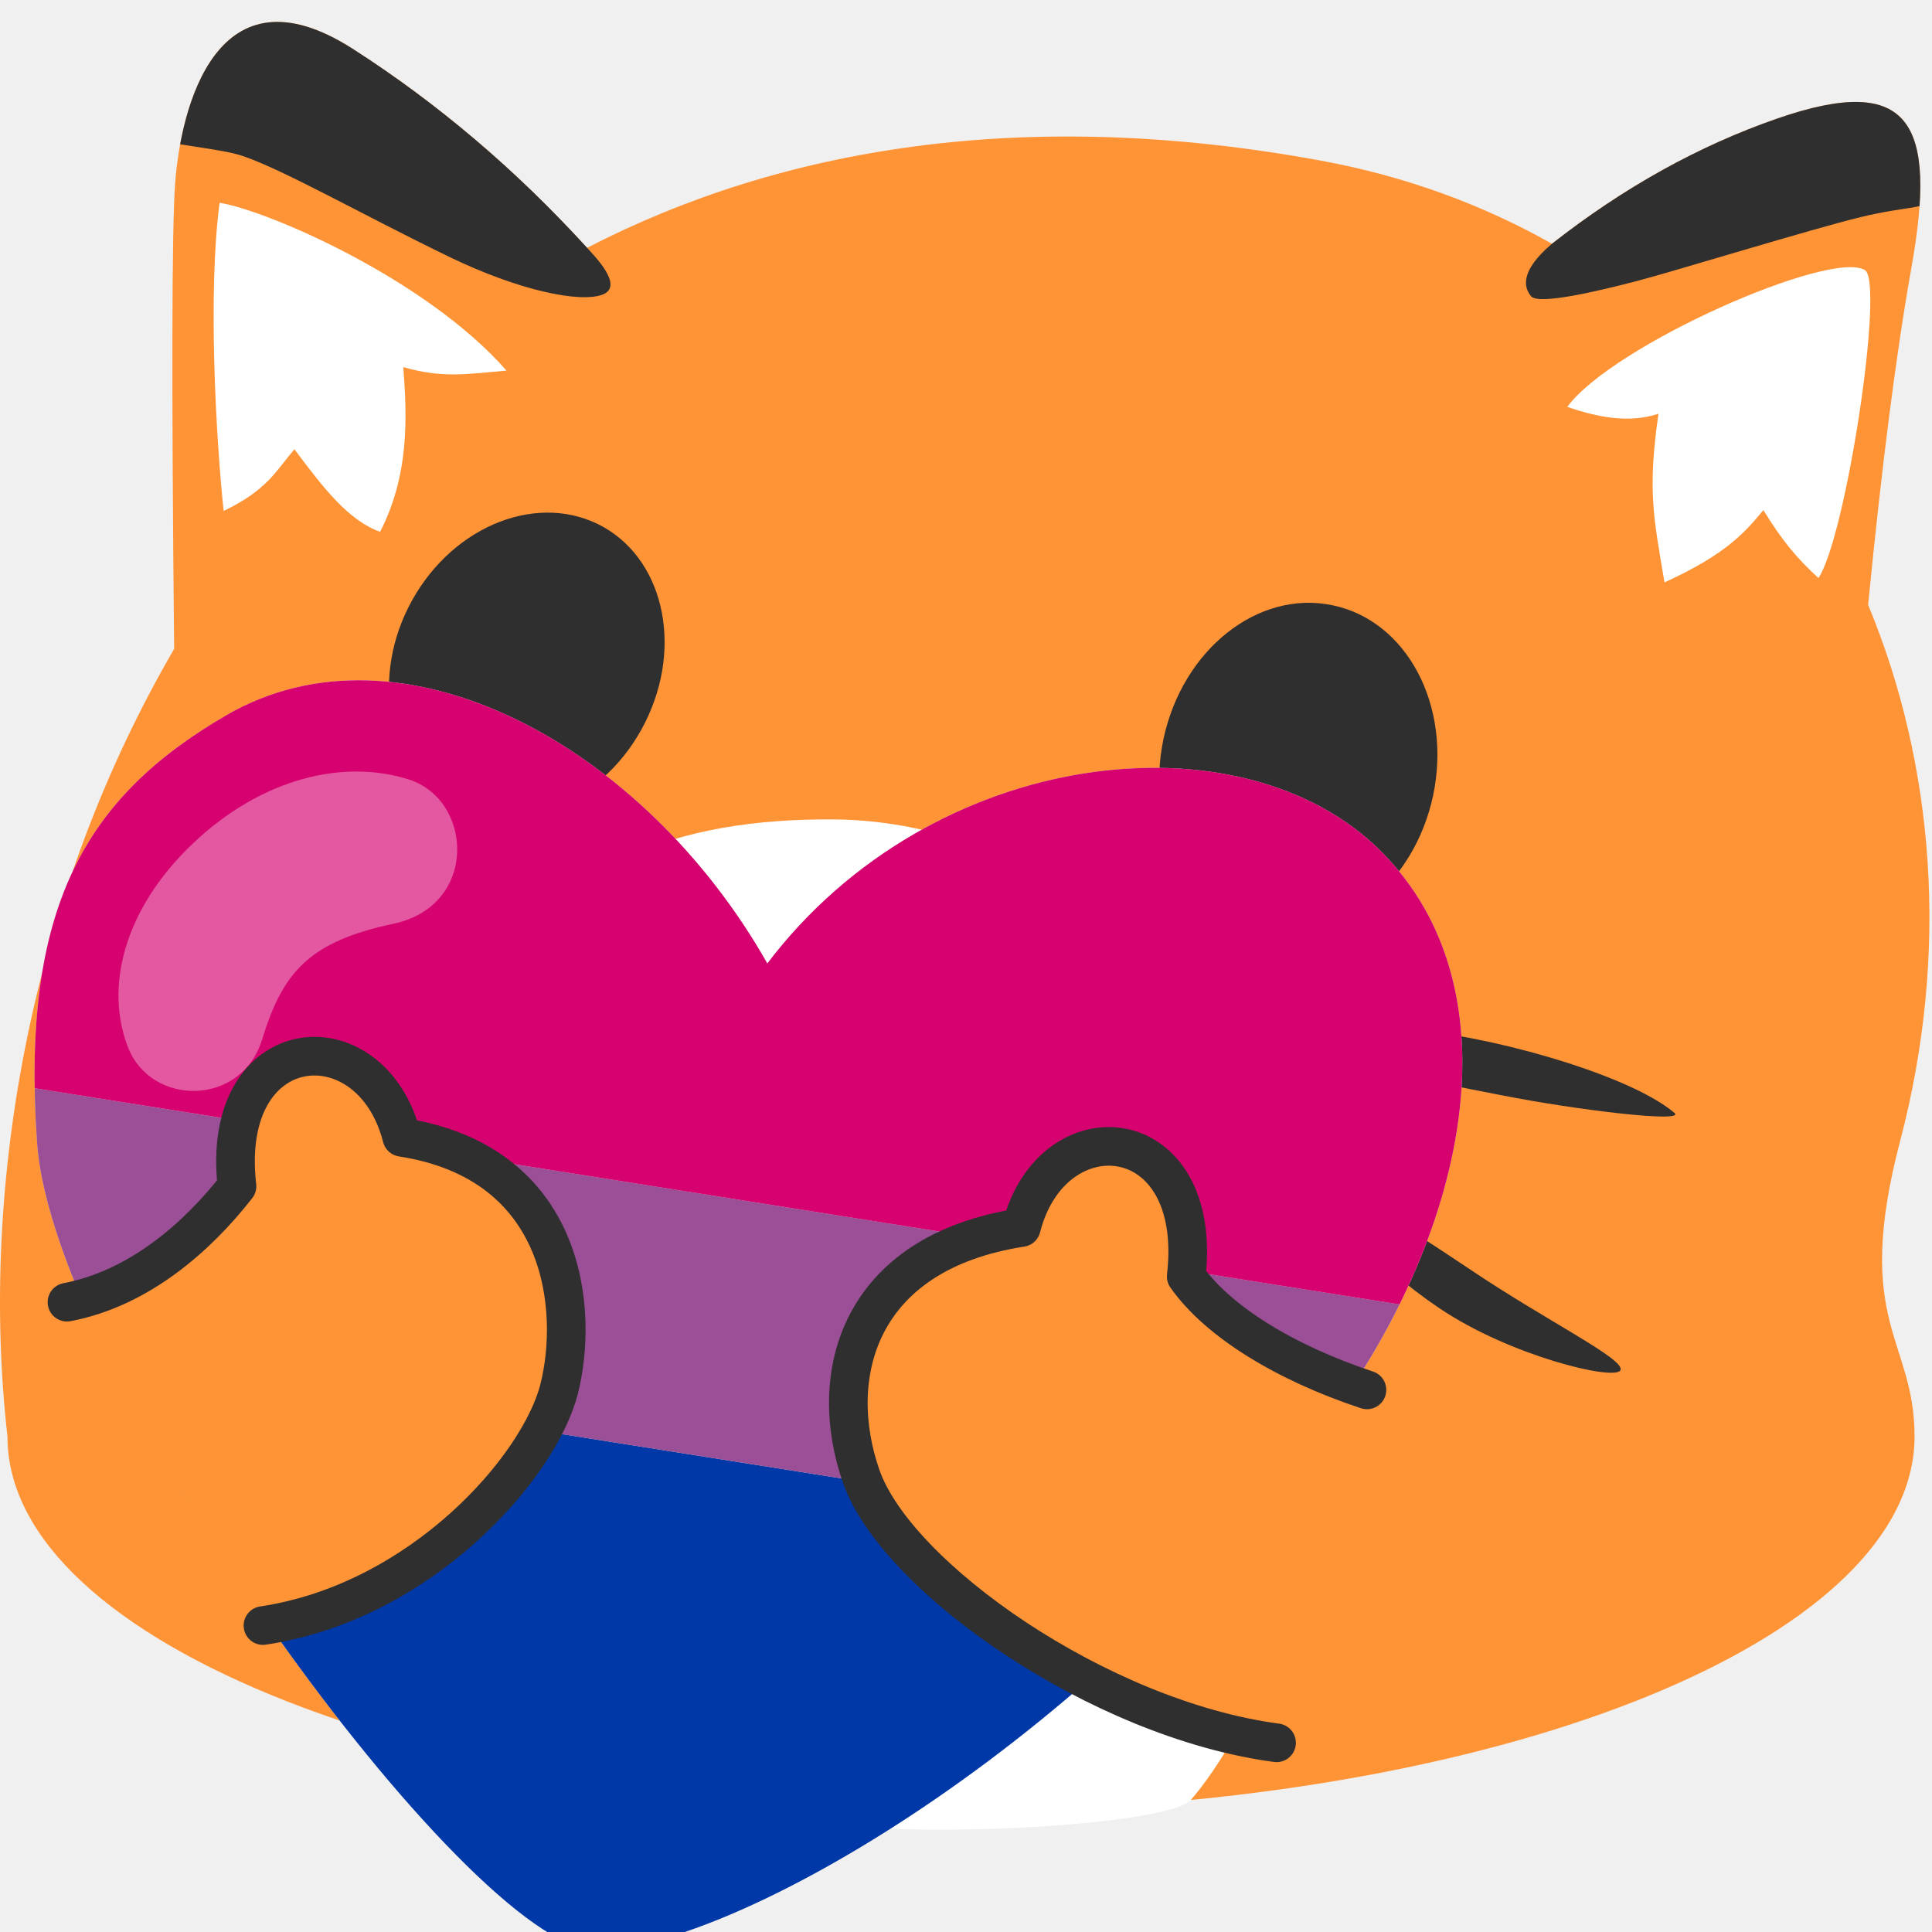
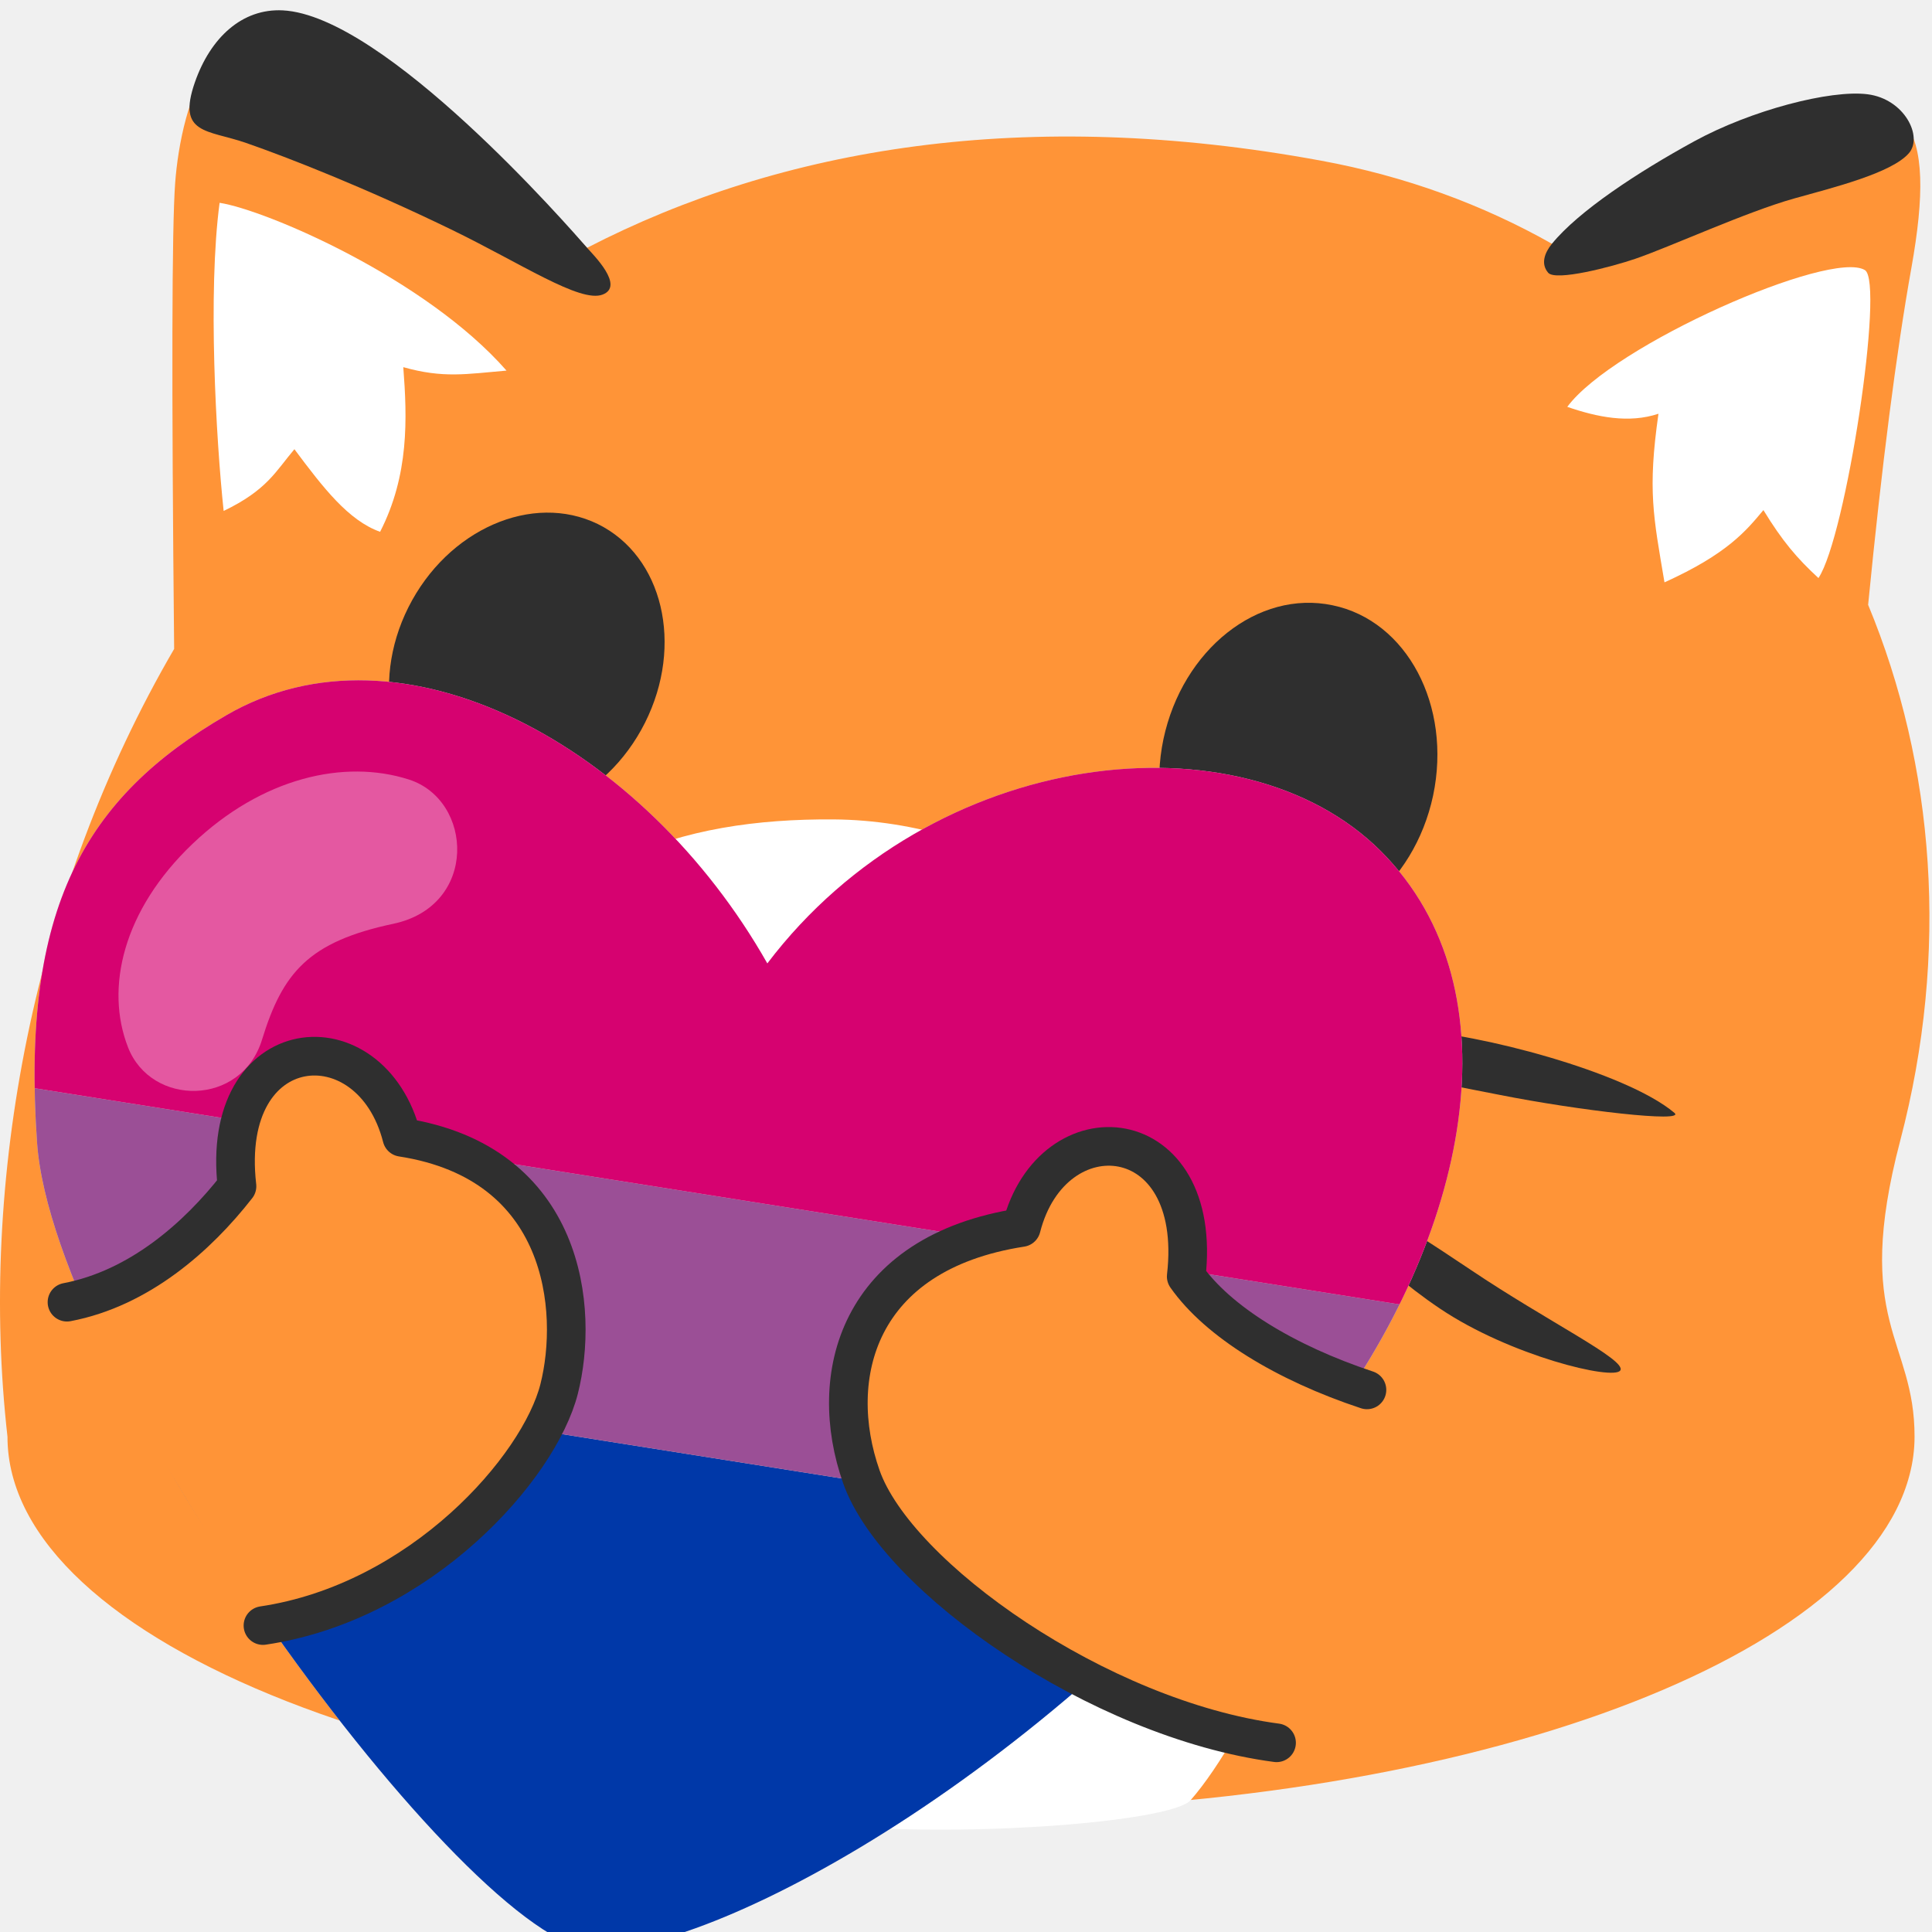
<svg xmlns="http://www.w3.org/2000/svg" width="128px" height="128px" viewBox="0 0 750 750" style="shape-rendering: geometricPrecision">
  <g id="foxcat-bisexual-heart">
    <g id="foxcatblob" transform="translate(0,8.508816)" fill="none">
      <g id="Body">
-         <clipPath id="body-mask" maskUnits="userSpaceOnUse">
-           <use href="#body" height="100%" width="100%" />
-         </clipPath>
        <path id="body" fill="#ff9437" d="M227.907,87.691 C303.535,48.64 398.331,32.785 512.805,53.856 C545.561,59.865 575.596,70.937 602.463,86.121 C630.355,64.247 659.534,48.037 690,37.491 C742,19.491 752,39.491 742,95.491 C736.144,128.284 730.546,171.877 725.204,226.273 C751.04,288.613 756.818,361.338 737.696,434.165 C718.989,505.308 743.284,511.074 743.226,549.205 C743.226,554.207 742.578,559.15 741.284,564.034 C722.342,637.236 564.748,694.491 373.093,694.491 C168.614,694.491 2.902,629.41 2.902,549.205 C-8.3,450.296 12.857,337.343 67.602,243.405 C66.574,140.127 66.707,79.822 68,62.491 C70.162,33.524 84,-23.509 137,10.491 C169.904,31.599 200.206,57.333 227.907,87.691 Z" />
        <path id="stomach-floof" fill="white" d="m 130.764,508.453 c 14.299,6.367 21.31,11.98 32.57,26.136 -13.297,-33.305 -14.393,-89.969 13.681,-144.854 32.913,-64.345 87.574,-80.551 146.506,-80.15 62.914,0.428 128.613,39.441 152.426,104.493 24.409,66.679 20.551,124.35 -0.489,142.28 21.226,-5.446 25.183,-7.569 38.938,-8.014 2.894,46.543 -29.825,116.329 -52.21,141.991 -6.785,7.779 -78.321,14.257 -134.308,10.153 -55.987,-4.103 -156.123,-20.307 -161.521,-30.73 -27.187,-52.497 -31.142,-104.123 -35.594,-161.305 z" />
        <path id="ear-floof-right" fill="white" d="m 86.821,189.842 c -2.952,-27.83 -6.196,-84.866 -1.572,-119.62 17.738,2.73 79.763,29.115 111.38,65.136 -15.75,1.353 -24.507,3.039 -40.071,-1.336 1.527,19.895 2.275,41.883 -9.003,63.919 -12.299,-4.394 -22.025,-17.019 -33.268,-32.068 -7.346,8.682 -10.584,15.833 -27.467,23.969 z" />
        <path id="ear-floof-left" fill="white" d="m 608.417,149.437 c 17.698,-24.043 102.243,-61.188 115.539,-53.095 7.68,4.675 -7.346,103.518 -18.032,119.546 -8.348,-7.68 -14.025,-14.359 -21.371,-26.38 -6.679,8.014 -14.025,17.03 -38.402,28.05 -4.341,-25.712 -6.578,-35.686 -2.337,-65.45 -11.539,3.824 -23.709,1.336 -35.396,-2.671 z" />
-         <path id="ear-contour-right" clip-path="url(#body-mask)" fill="#2f2f2f" d="m 49.789,31.403 c -14.292,16.068 29.713,15.521 44.657,20.713 16.509,5.736 46.316,22.783 79.865,39.043 27.215,13.19 50.879,18.017 59.606,14.693 8.727,-3.324 -3.66,-15.471 -6.01,-18.162 C 220.881,79.646 132.357,-13.101 107.683,-9.838 92.031,-7.767 64.081,15.335 49.789,31.403 Z" />
-         <path id="ear-contour-left" clip-path="url(#body-mask)" fill="#2f2f2f" d="m 594.392,106.527 c 2.929,3.431 25.858,-2.011 40.483,-5.793 13.883,-3.59 68.978,-20.526 87.619,-25.009 18.286,-4.397 25.723,-3.01 27.175,-7.265 4.339,-12.718 -3.673,-30.888 -11.354,-36.899 -7.68,-6.011 -53.566,-1.356 -76.303,12.021 -6.368,3.747 -47.114,32.005 -59.55,42.54 -12.436,10.534 -10.999,16.974 -8.071,20.406 z" />
+         <path id="ear-contour-right" fill="#2f2f2f" d="m 75.639,23.485 c -7.058,20.313 4.963,18.308 19.906,23.5 16.509,5.736 45.949,17.284 79.498,33.544 27.215,13.19 50.146,28.648 58.873,25.324 8.727,-3.324 -3.66,-15.471 -6.01,-18.162 C 220.881,79.646 149.297,-2.467 109.773,-4.484 94.005,-5.288 81.681,6.097 75.639,23.485 Z" />
+         <path id="ear-contour-left" fill="#2f2f2f" d="m 600.991,97.362 c 2.929,3.431 24.868,-2.333 33.884,-5.427 13.65,-4.683 43.157,-18.233 61.621,-23.394 15.205,-4.25 37.864,-9.849 44.556,-17.605 5.516,-6.394 -1.717,-21.053 -16.119,-22.859 -14.402,-1.805 -45.166,6.196 -67.21,18.255 -22.043,12.059 -44.972,27.148 -55.26,39.789 -2.905,3.569 -4.401,7.81 -1.472,11.241 z" />
      </g>
      <g id="eyes" transform="translate(33,190.4912)">
        <path id="left-eye" d="m 523.331,109.834 c -7.4,34.708 -36.728,57.983 -65.513,51.959 -28.989,-6.093 -46.436,-39.157 -39.172,-73.865 7.4,-34.776 36.728,-58.051 65.649,-51.959 28.853,5.956 46.368,38.952 39.036,73.865 z" style="fill:#2f2f2f" />
        <path id="right-eye" d="M 125.552,36.727 C 140.801,6.428 173.708,-7.921 199.056,4.426 224.338,16.839 232.565,51.342 217.382,81.574 202.2,111.806 169.36,126.222 144.012,113.809 118.73,101.395 110.437,66.825 125.552,36.727 Z" style="fill:#2f2f2f" />
      </g>
      <g id="whiskers" transform="translate(33,190.4912)">
        <g transform="translate(0.391648,152.6595)" style="fill:#2f2f2f">
          <path id="Right-bottom-wisker" d="m 483.608,112.341 c 2.536,-3.92 24.188,8.94 54,29 29.812,20.06 60.606,34.972 58,39 -2.606,4.028 -42.805,-5.701 -70,-24 -27.195,-18.299 -44.536,-40.08 -42,-44 z" />
          <path id="Right-top-wisker" d="m 491.608,57.341 c -2,-6 -2,-10 23,-9 25,1 83,16 102,32 4.699,3.957 -37.129,-0.875 -68,-7 -30.871,-6.125 -55,-10 -57,-16 z" />
          <path id="Left-bottom-wisker" d="m 117.608,60.341 c -19,21 -52,36 -84,53 -32,17 -49.439,8.263 -14,-13 35.439,-21.263 84,-43 98,-40 z" />
          <path id="Left-top-wisker" d="M 122.608,0.341 C 69.608,-1.659 15.608,5.341 6.608,16.341 c 0,3.438 103,3 116,0 13,-3 8.636,-15.674 0,-16 z" />
        </g>
      </g>
      <g id="mouth" transform="translate(33,190.4912)">
        <path d="m 196,176 c 13.333,47.333 23,71.333 29,72 6,0.667 26.667,-18 62,-56 27.333,46 43.667,71.333 49,76 5.333,4.667 28,-15.667 68,-61" style="stroke:#2f2f2f;stroke-width:30;stroke-linecap:round;stroke-linejoin:round" />
      </g>
      <g>
        <g transform="translate(13 255)">
          <defs>
            <path d="M523.079 66.934c54.087 54.088 33.802 149.947-23.638 225.507C403 420 266 495 217.379 493.369c-48.621-1.631-209.603-222.173-215.99-313.27C-5 89 20 46 74.858 14.147 142.991-25.411 237 26 284.876 110.508 349 26 468.99 12.847 523.079 66.934z" id="a" />
          </defs>
          <mask id="b" fill="#fff">
            <use href="#a" />
          </mask>
          <use fill="#D8D8D8" href="#a" />
          <g fill-rule="nonzero" mask="url(#b)">
            <path fill="#0038A8" d="M-170.315 233.754l827.683 131.092-31.475 198.723-827.682-131.092z" />
            <path fill="#9B4F96" d="M-154.577 134.392l827.682 131.092-15.737 99.362-827.683-131.092z" />
            <path fill="#D60270" d="M-123.103-64.33L704.58 66.761l-31.475 198.722-827.682-131.092z" />
          </g>
        </g>
        <path d="M74.715 319.095c-27.016 25.776-34 56-25 79s44 23 52-3 18-38 51-45 31-48 6-56-56.985-.776-84 25z" fill-opacity=".34" fill="#FFF" />
      </g>
      <g>
        <path id="right-arm" fill="#ff9437" stroke="#2f2f2f" stroke-width="15" stroke-linecap="round" stroke-linejoin="round" d="m 26,497 c 28,-5.333 50.638,-25.317 66,-45 -7,-61 52,-66 64,-19 63.802,9.861 68.785,67.112 61.059,97.66 -7.726,30.548 -53.617,82.745 -114.981,91.87" />
        <path id="left-arm" fill="#ff9437" stroke="#2f2f2f" stroke-width="15" stroke-linecap="round" stroke-linejoin="round" d="m 530.651,531.043 c -31.778,-10.528 -57.873,-26.529 -70.162,-44.029 7,-61 -52,-66 -64,-19 -63.802,9.861 -75.802,57.929 -62.099,96.783 13.704,38.854 92.247,94.121 161.167,103.247" />
      </g>
    </g>
  </g>
</svg>
